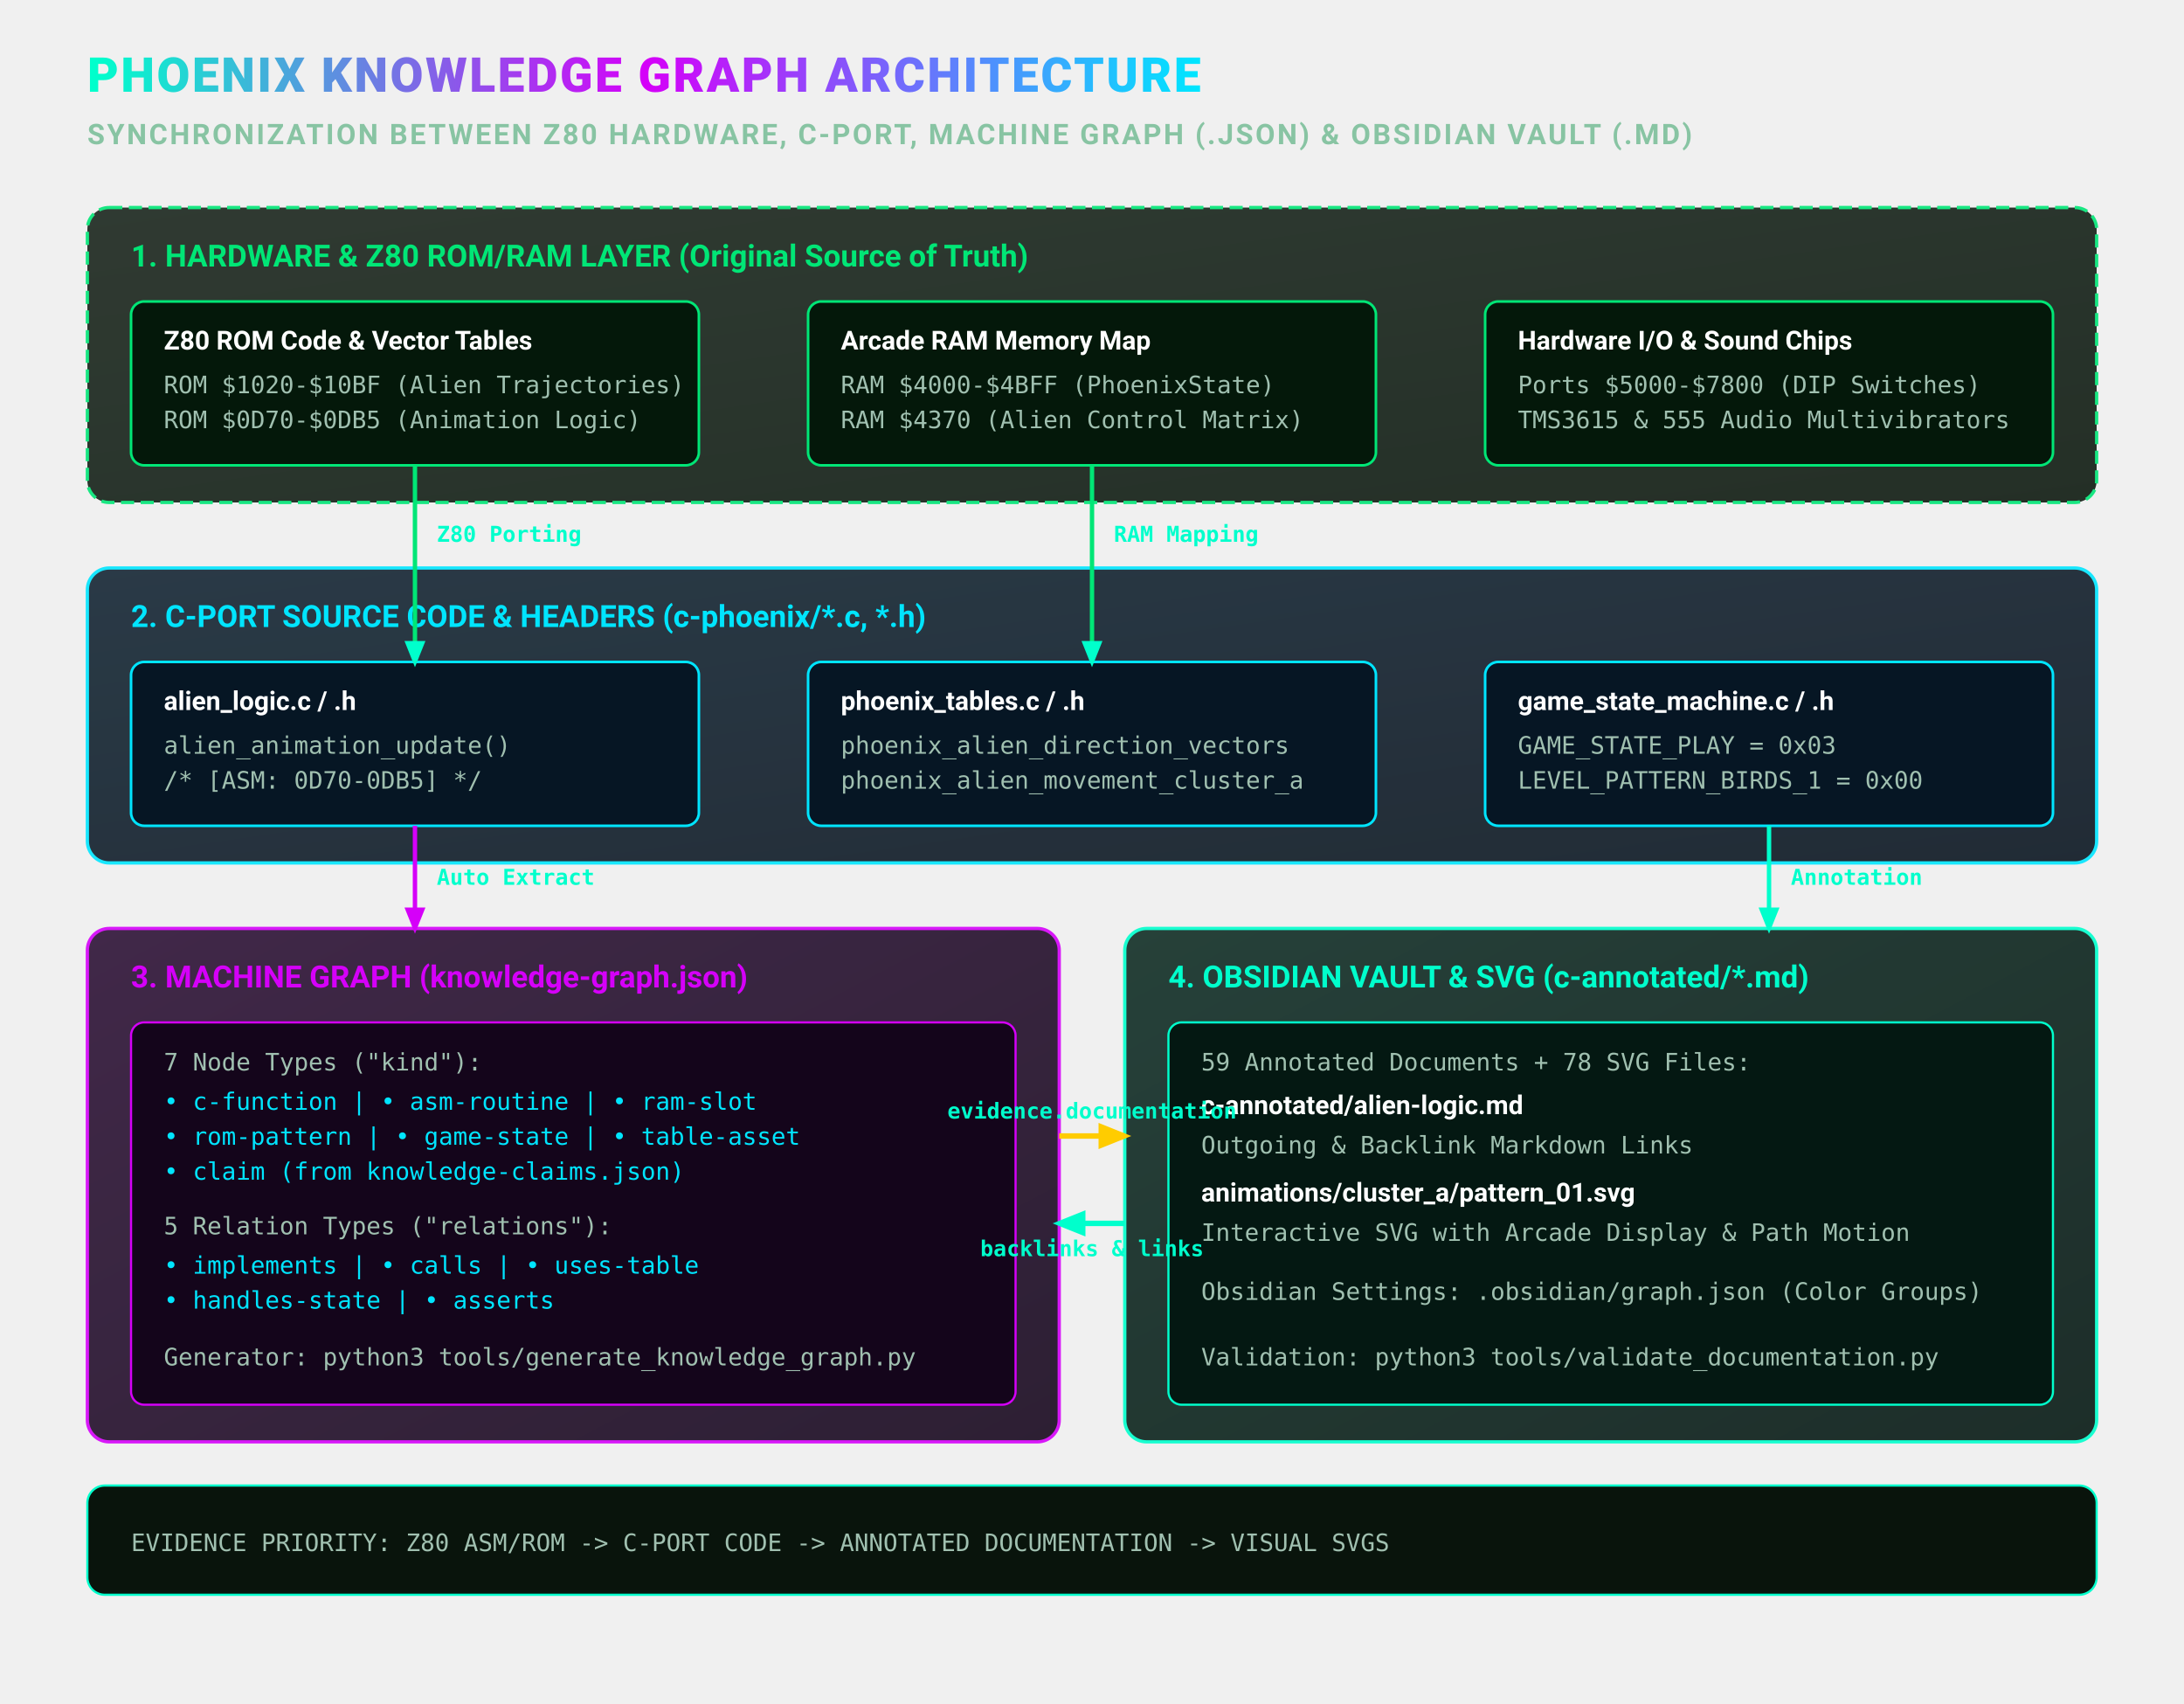
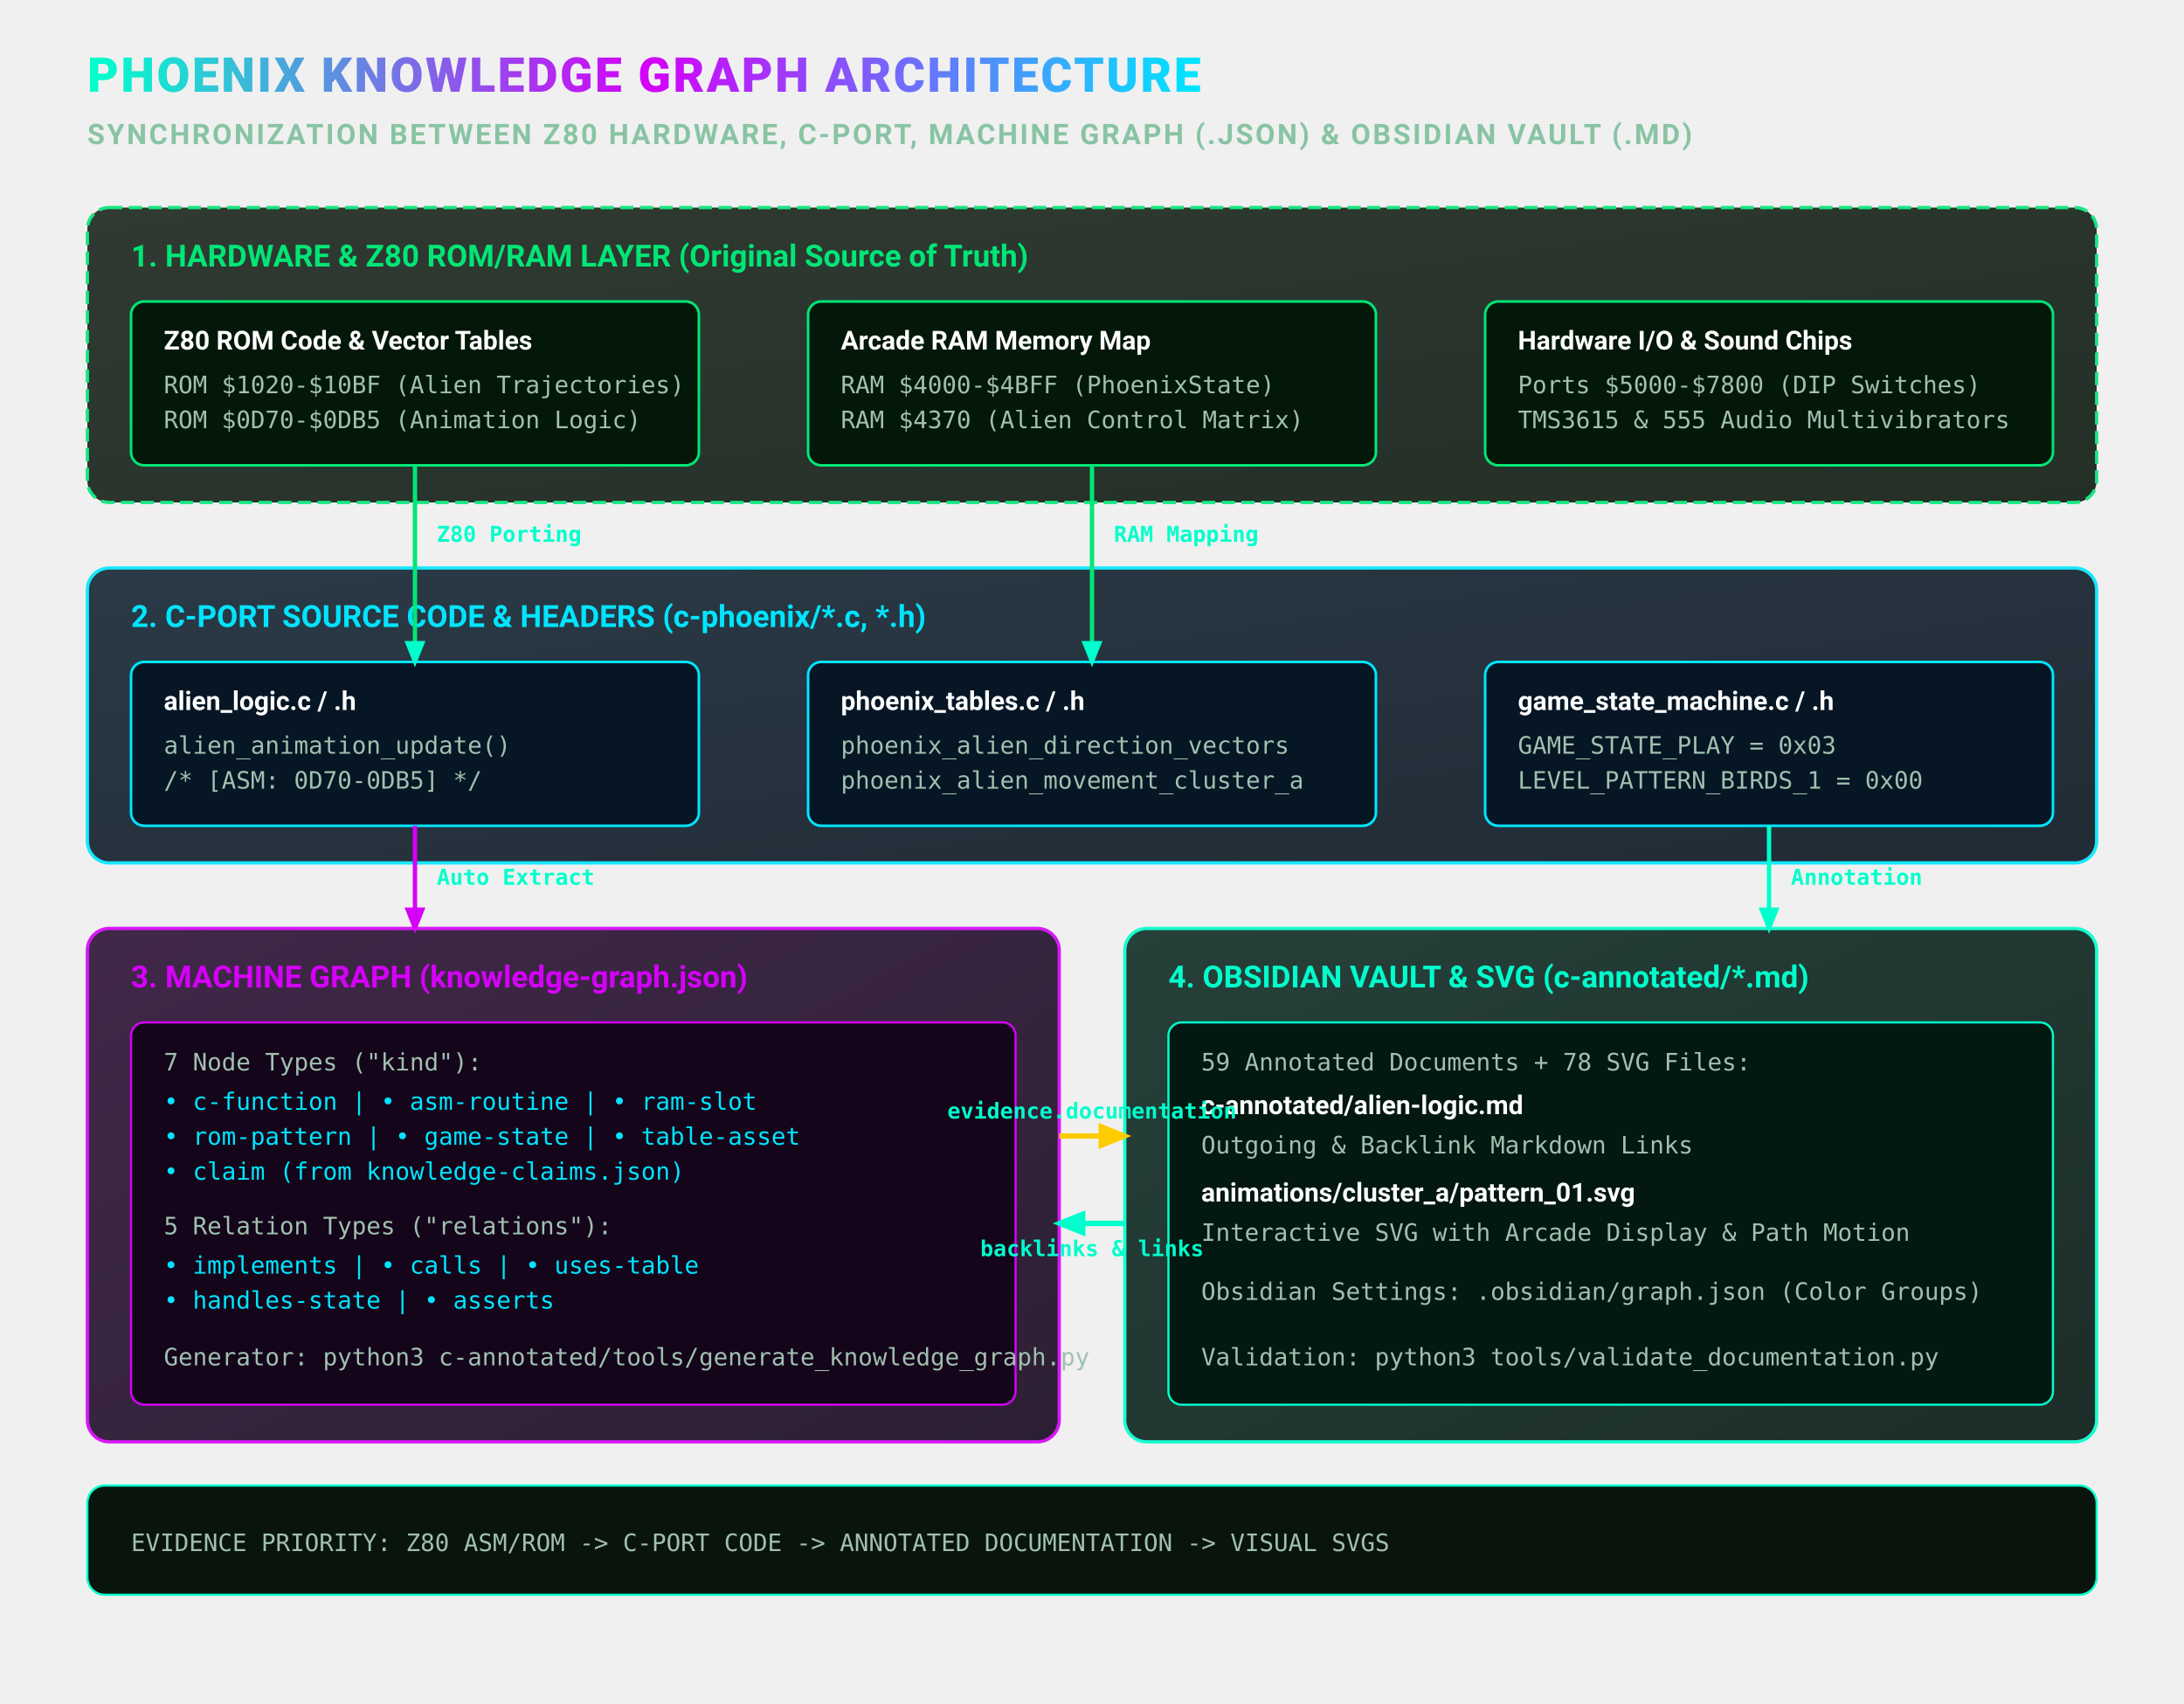
<svg xmlns="http://www.w3.org/2000/svg" width="1000" height="780" viewBox="0 0 1000 780" style="background:#050C08; border-radius:12px; font-family: -apple-system, BlinkMacSystemFont, 'Segoe UI', Roboto, monospace;">
  <defs>
    <linearGradient id="hdrGrad" x1="0%" y1="0%" x2="100%" y2="0%">
      <stop offset="0%" stop-color="#00FFCC" />
      <stop offset="50%" stop-color="#D500F9" />
      <stop offset="100%" stop-color="#00E5FF" />
    </linearGradient>
    <linearGradient id="layerZ80" x1="0%" y1="0%" x2="100%" y2="100%">
      <stop offset="0%" stop-color="#1A261D" />
      <stop offset="100%" stop-color="#0D1A10" />
    </linearGradient>
    <linearGradient id="layerC" x1="0%" y1="0%" x2="100%" y2="100%">
      <stop offset="0%" stop-color="#142634" />
      <stop offset="100%" stop-color="#0A1520" />
    </linearGradient>
    <linearGradient id="layerJSON" x1="0%" y1="0%" x2="100%" y2="100%">
      <stop offset="0%" stop-color="#2D1236" />
      <stop offset="100%" stop-color="#17081E" />
    </linearGradient>
    <linearGradient id="layerMD" x1="0%" y1="0%" x2="100%" y2="100%">
      <stop offset="0%" stop-color="#0F2D25" />
      <stop offset="100%" stop-color="#061813" />
    </linearGradient>
    <marker id="arrowCyan" viewBox="0 0 10 10" refX="8" refY="5" markerWidth="6" markerHeight="6" orient="auto-start-reverse">
      <path d="M 0 1 L 10 5 L 0 9 z" fill="#00FFCC" />
    </marker>
    <marker id="arrowPurple" viewBox="0 0 10 10" refX="8" refY="5" markerWidth="6" markerHeight="6" orient="auto-start-reverse">
      <path d="M 0 1 L 10 5 L 0 9 z" fill="#D500F9" />
    </marker>
    <marker id="arrowYellow" viewBox="0 0 10 10" refX="8" refY="5" markerWidth="6" markerHeight="6" orient="auto-start-reverse">
      <path d="M 0 1 L 10 5 L 0 9 z" fill="#FFCC00" />
    </marker>
    <filter id="glowCyan" x="-20%" y="-20%" width="140%" height="140%">
      <feGaussianBlur stdDeviation="4" result="blur" />
      <feComposite in="SourceGraphic" in2="blur" operator="over" />
    </filter>
  </defs>
  <style>
    .title { font-size: 22px; font-weight: 800; fill: url(#hdrGrad); letter-spacing: 1px; }
    .subtitle { font-size: 13px; font-weight: 600; fill: #88C4A3; letter-spacing: 1px; }
    .box-title { font-size: 14px; font-weight: 700; }
    .node-label { font-size: 12px; font-weight: 600; fill: #FFFFFF; }
    .sub-label { font-size: 11px; font-family: monospace; fill: #A0C0B0; }
    .edge-label { font-size: 10px; font-family: monospace; font-weight: bold; fill: #00FFCC; }
    .code-text { font-size: 11px; font-family: monospace; fill: #00E5FF; }
  </style>
  <text x="40" y="42" class="title">PHOENIX KNOWLEDGE GRAPH ARCHITECTURE</text>
  <text x="40" y="66" class="subtitle">SYNCHRONIZATION BETWEEN Z80 HARDWARE, C-PORT, MACHINE GRAPH (.JSON) &amp; OBSIDIAN VAULT (.MD)</text>
  <rect x="40" y="95" width="920" height="135" rx="10" fill="url(#layerZ80)" stroke="#00E676" stroke-width="1.5" stroke-dasharray="6 3" opacity="0.9" />
  <text x="60" y="122" class="box-title" fill="#00E676">1. HARDWARE &amp; Z80 ROM/RAM LAYER (Original Source of Truth)</text>
  <rect x="60" y="138" width="260" height="75" rx="6" fill="#04180A" stroke="#00E676" stroke-width="1.2" />
  <text x="75" y="160" class="node-label">Z80 ROM Code &amp; Vector Tables</text>
  <text x="75" y="180" class="sub-label">ROM $1020-$10BF (Alien Trajectories)</text>
  <text x="75" y="196" class="sub-label">ROM $0D70-$0DB5 (Animation Logic)</text>
  <rect x="370" y="138" width="260" height="75" rx="6" fill="#04180A" stroke="#00E676" stroke-width="1.2" />
  <text x="385" y="160" class="node-label">Arcade RAM Memory Map</text>
  <text x="385" y="180" class="sub-label">RAM $4000-$4BFF (PhoenixState)</text>
  <text x="385" y="196" class="sub-label">RAM $4370 (Alien Control Matrix)</text>
  <rect x="680" y="138" width="260" height="75" rx="6" fill="#04180A" stroke="#00E676" stroke-width="1.2" />
  <text x="695" y="160" class="node-label">Hardware I/O &amp; Sound Chips</text>
  <text x="695" y="180" class="sub-label">Ports $5000-$7800 (DIP Switches)</text>
  <text x="695" y="196" class="sub-label">TMS3615 &amp; 555 Audio Multivibrators</text>
  <rect x="40" y="260" width="920" height="135" rx="10" fill="url(#layerC)" stroke="#00E5FF" stroke-width="1.5" opacity="0.9" />
  <text x="60" y="287" class="box-title" fill="#00E5FF">2. C-PORT SOURCE CODE &amp; HEADERS (c-phoenix/*.c, *.h)</text>
  <rect x="60" y="303" width="260" height="75" rx="6" fill="#061624" stroke="#00E5FF" stroke-width="1.2" />
  <text x="75" y="325" class="node-label">alien_logic.c / .h</text>
  <text x="75" y="345" class="sub-label">alien_animation_update()</text>
  <text x="75" y="361" class="sub-label">/* [ASM: 0D70-0DB5] */</text>
  <rect x="370" y="303" width="260" height="75" rx="6" fill="#061624" stroke="#00E5FF" stroke-width="1.2" />
  <text x="385" y="325" class="node-label">phoenix_tables.c / .h</text>
  <text x="385" y="345" class="sub-label">phoenix_alien_direction_vectors</text>
  <text x="385" y="361" class="sub-label">phoenix_alien_movement_cluster_a</text>
  <rect x="680" y="303" width="260" height="75" rx="6" fill="#061624" stroke="#00E5FF" stroke-width="1.2" />
  <text x="695" y="325" class="node-label">game_state_machine.c / .h</text>
  <text x="695" y="345" class="sub-label">GAME_STATE_PLAY = 0x03</text>
  <text x="695" y="361" class="sub-label">LEVEL_PATTERN_BIRDS_1 = 0x00</text>
  <rect x="40" y="425" width="445" height="235" rx="10" fill="url(#layerJSON)" stroke="#D500F9" stroke-width="1.5" opacity="0.9" />
  <text x="60" y="452" class="box-title" fill="#D500F9">3. MACHINE GRAPH (knowledge-graph.json)</text>
  <rect x="60" y="468" width="405" height="175" rx="6" fill="#14051B" stroke="#D500F9" stroke-width="1" />
  <text x="75" y="490" class="sub-label" fill="#E080FF">7 Node Types ("kind"):</text>
  <text x="75" y="508" class="code-text" fill="#FF80AB">• c-function | • asm-routine | • ram-slot</text>
  <text x="75" y="524" class="code-text" fill="#FF80AB">• rom-pattern | • game-state | • table-asset</text>
  <text x="75" y="540" class="code-text" fill="#FF80AB">• claim (from knowledge-claims.json)</text>
  <text x="75" y="565" class="sub-label" fill="#E080FF">5 Relation Types ("relations"):</text>
  <text x="75" y="583" class="code-text" fill="#D500F9">• implements | • calls | • uses-table</text>
  <text x="75" y="599" class="code-text" fill="#D500F9">• handles-state | • asserts</text>
-   <text x="75" y="625" class="sub-label" fill="#00FFCC">Generator: python3 tools/generate_knowledge_graph.py</text>
+   <text x="75" y="625" class="sub-label" fill="#00FFCC">Generator: python3 c-annotated/tools/generate_knowledge_graph.py</text>
  <rect x="515" y="425" width="445" height="235" rx="10" fill="url(#layerMD)" stroke="#00FFCC" stroke-width="1.5" opacity="0.9" />
  <text x="535" y="452" class="box-title" fill="#00FFCC">4. OBSIDIAN VAULT &amp; SVG (c-annotated/*.md)</text>
  <rect x="535" y="468" width="405" height="175" rx="6" fill="#041812" stroke="#00FFCC" stroke-width="1" />
  <text x="550" y="490" class="sub-label" fill="#80FFE4">59 Annotated Documents + 78 SVG Files:</text>
  <text x="550" y="510" class="node-label">c-annotated/alien-logic.md</text>
  <text x="550" y="528" class="sub-label">Outgoing &amp; Backlink Markdown Links</text>
  <text x="550" y="550" class="node-label">animations/cluster_a/pattern_01.svg</text>
  <text x="550" y="568" class="sub-label">Interactive SVG with Arcade Display &amp; Path Motion</text>
  <text x="550" y="595" class="sub-label" fill="#FFCC00">Obsidian Settings: .obsidian/graph.json (Color Groups)</text>
  <text x="550" y="625" class="sub-label" fill="#00E5FF">Validation: python3 tools/validate_documentation.py</text>
  <line x1="190" y1="213" x2="190" y2="303" stroke="#00E676" stroke-width="2" marker-end="url(#arrowCyan)" />
  <text x="200" y="248" class="edge-label">Z80 Porting</text>
  <line x1="500" y1="213" x2="500" y2="303" stroke="#00E676" stroke-width="2" marker-end="url(#arrowCyan)" />
  <text x="510" y="248" class="edge-label">RAM Mapping</text>
  <line x1="190" y1="378" x2="190" y2="425" stroke="#D500F9" stroke-width="2" marker-end="url(#arrowPurple)" />
  <text x="200" y="405" class="edge-label" fill="#D500F9">Auto Extract</text>
  <line x1="810" y1="378" x2="810" y2="425" stroke="#00FFCC" stroke-width="2" marker-end="url(#arrowCyan)" />
  <text x="820" y="405" class="edge-label">Annotation</text>
  <line x1="485" y1="520" x2="515" y2="520" stroke="#FFCC00" stroke-width="2.5" marker-end="url(#arrowYellow)" />
  <text x="500" y="512" text-anchor="middle" class="edge-label" fill="#FFCC00">evidence.documentation</text>
  <line x1="515" y1="560" x2="485" y2="560" stroke="#00FFCC" stroke-width="2.5" marker-end="url(#arrowCyan)" />
  <text x="500" y="575" text-anchor="middle" class="edge-label" fill="#00FFCC">backlinks &amp; links</text>
  <rect x="40" y="680" width="920" height="50" rx="8" fill="#09140C" stroke="#00FFCC" stroke-width="1" />
  <text x="60" y="710" class="sub-label" font-size="12px" fill="#00FFCC">EVIDENCE PRIORITY: Z80 ASM/ROM -&gt; C-PORT CODE -&gt; ANNOTATED DOCUMENTATION -&gt; VISUAL SVGS</text>
</svg>
